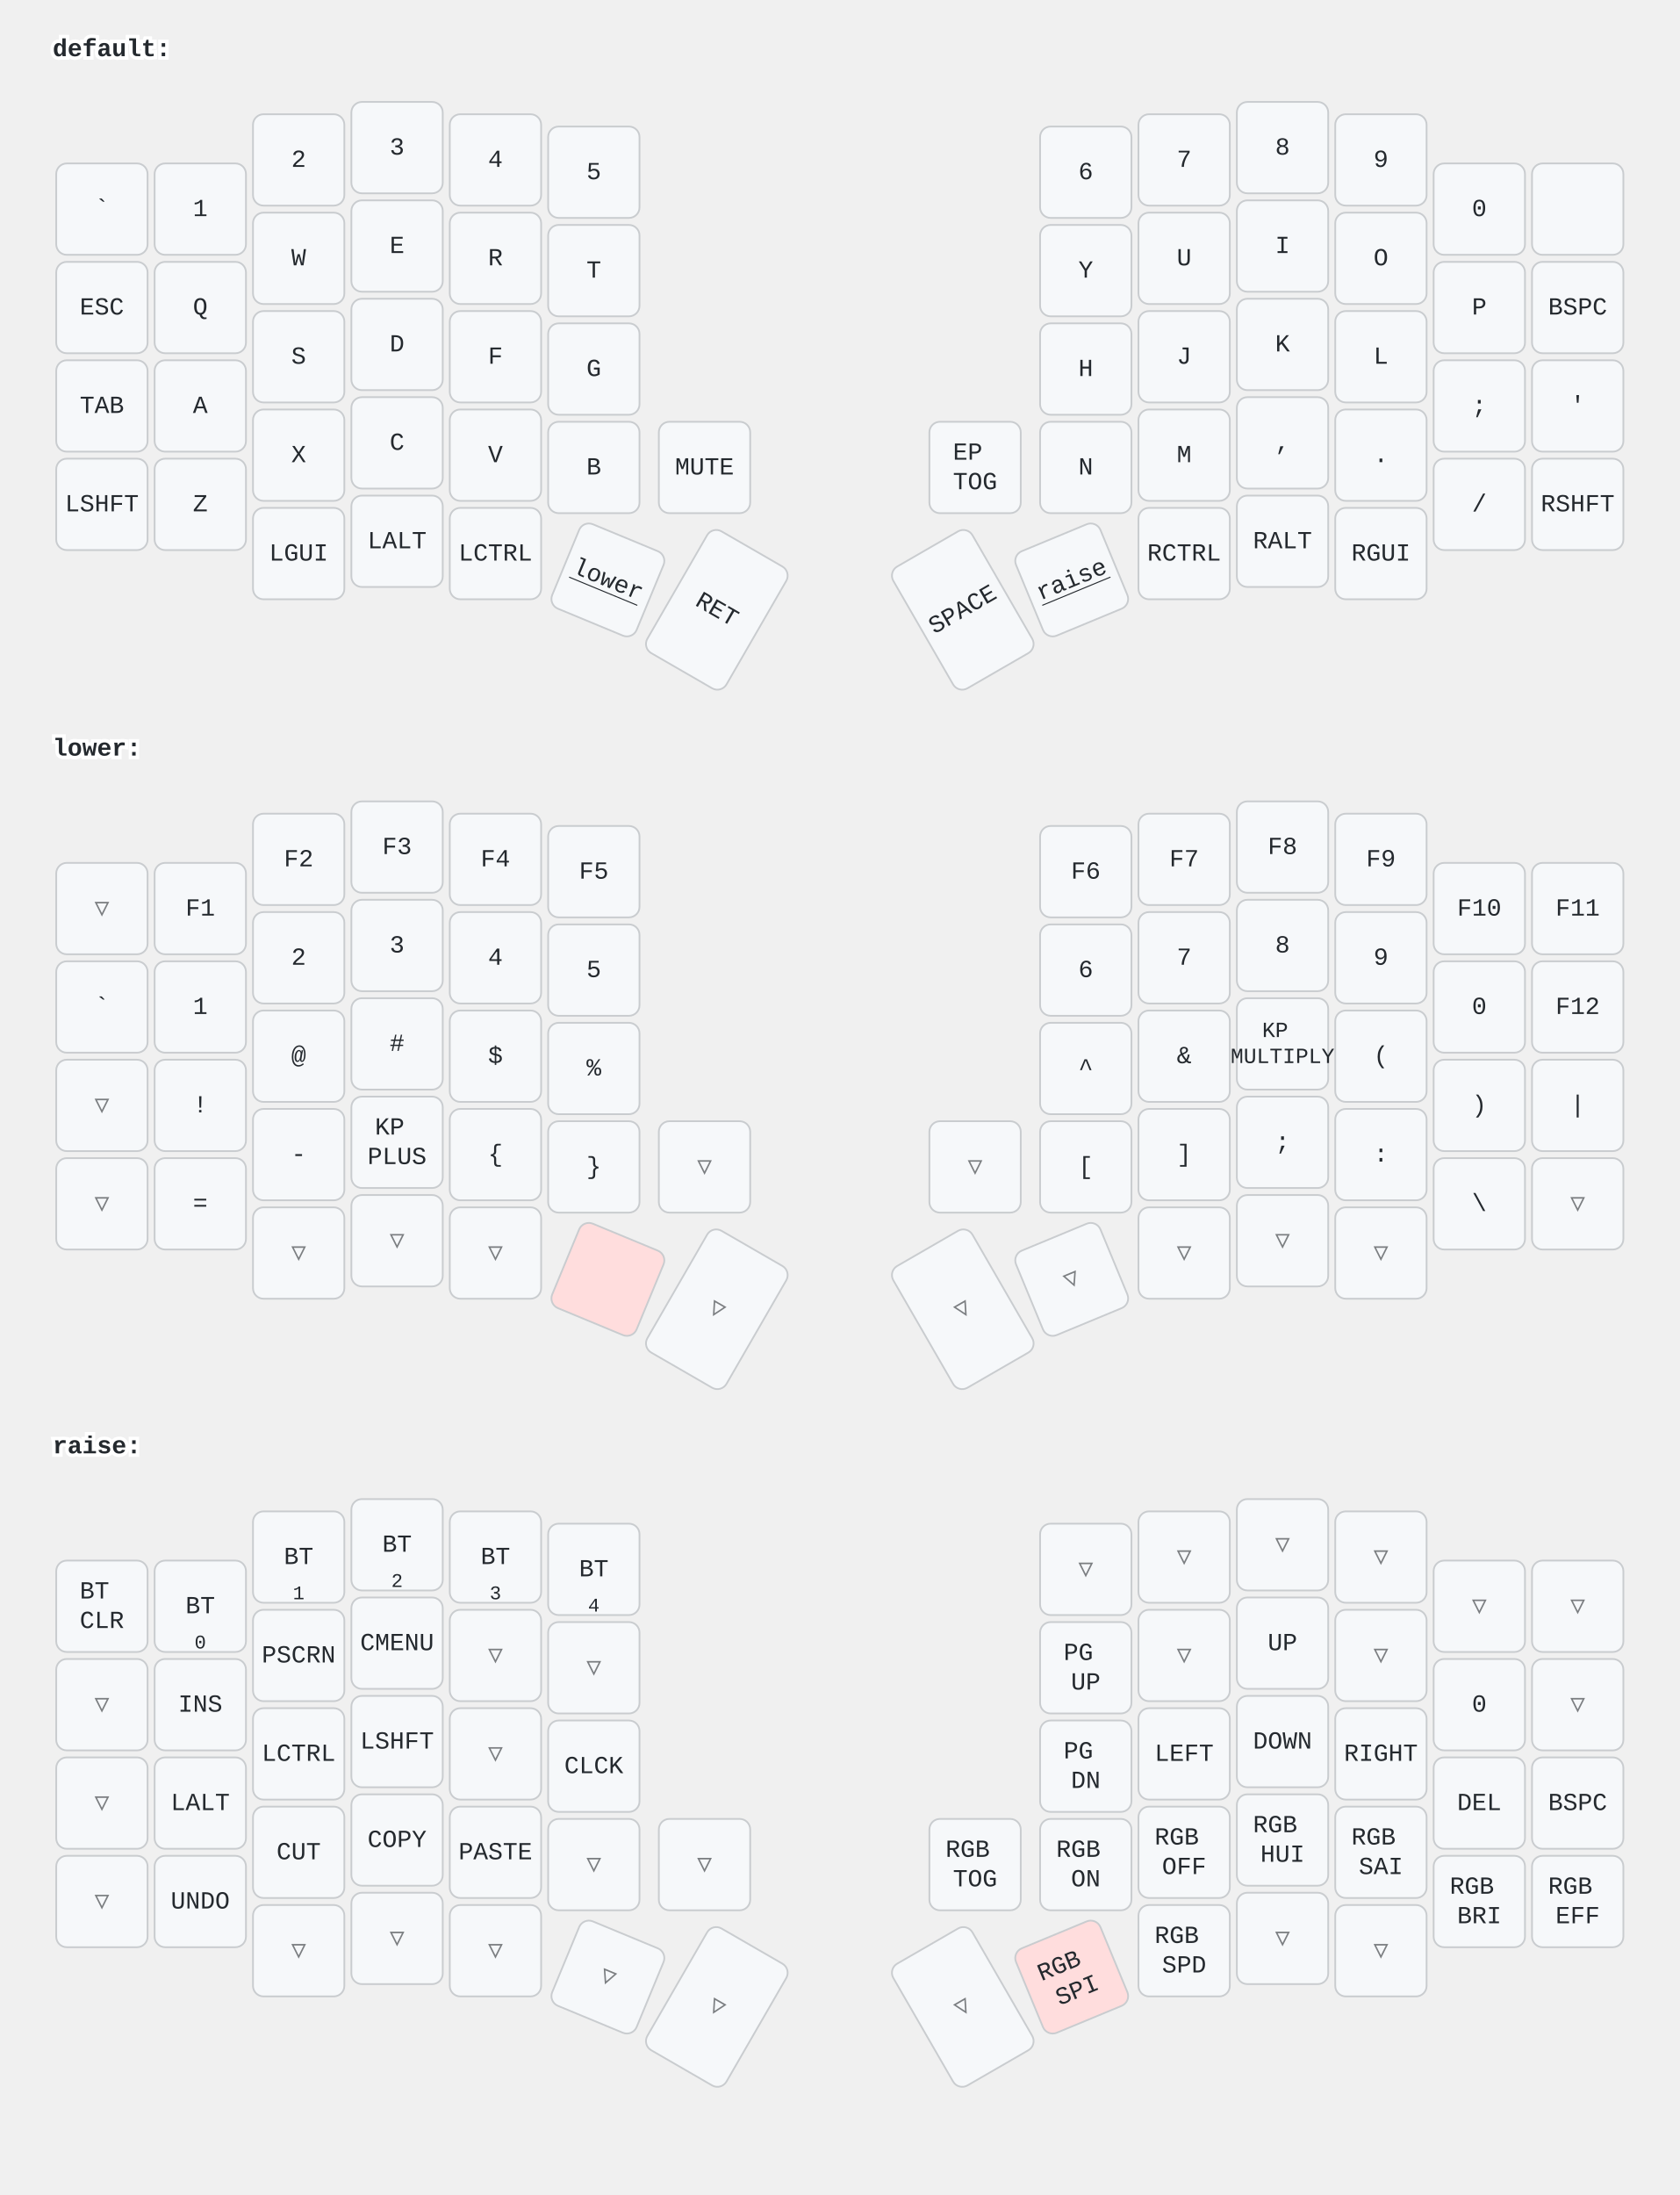
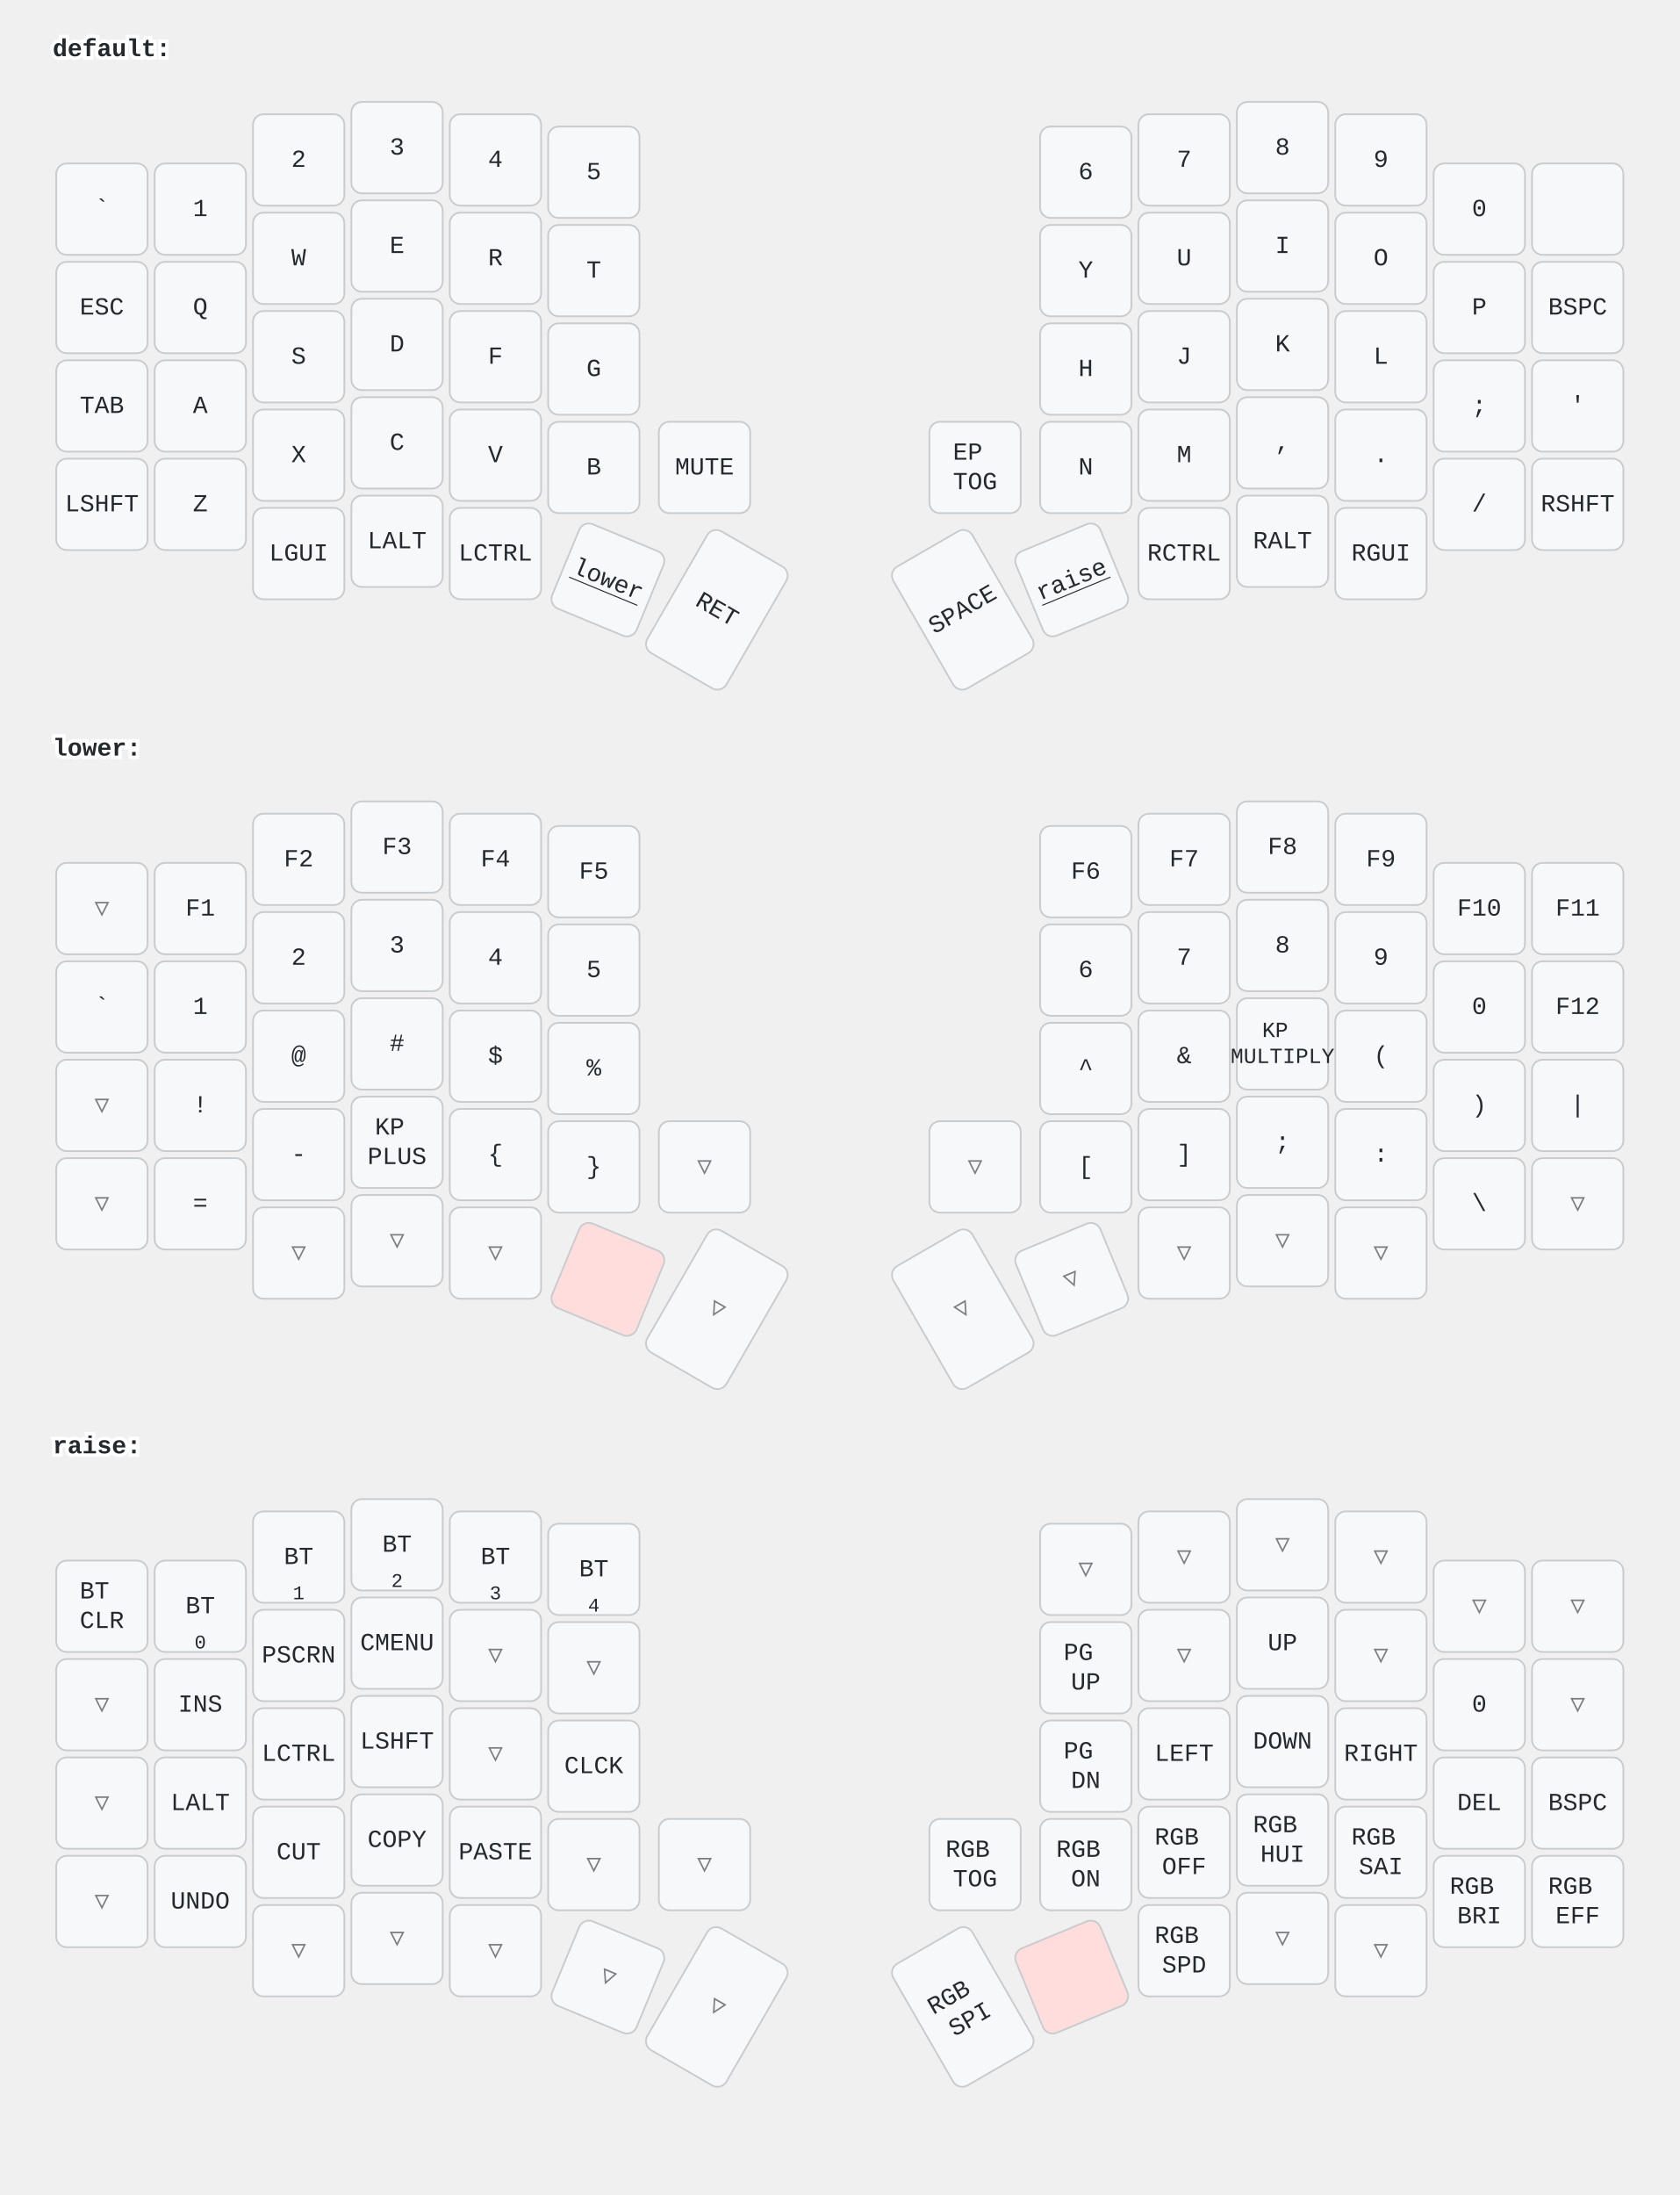
<svg xmlns="http://www.w3.org/2000/svg" width="956" height="1249" viewBox="0 0 956 1249" class="keymap">
  <style>/* inherit to force styles through use tags */
svg path {
    fill: inherit;
}

/* font and background color specifications */
svg.keymap {
    font-family: SFMono-Regular,Consolas,Liberation Mono,Menlo,monospace;
    font-size: 14px;
    font-kerning: normal;
    text-rendering: optimizeLegibility;
    fill: #24292e;
}

/* default key styling */
rect.key {
    fill: #f6f8fa;
}

rect.key, rect.combo {
    stroke: #c9cccf;
    stroke-width: 1;
}

/* default key side styling, only used is draw_key_sides is set */
rect.side {
    filter: brightness(90%);
}

/* color accent for combo boxes */
rect.combo, rect.combo-separate {
    fill: #cdf;
}

/* color accent for held keys */
rect.held, rect.combo.held {
    fill: #fdd;
}

/* color accent for ghost (optional) keys */
rect.ghost, rect.combo.ghost {
    stroke-dasharray: 4, 4;
    stroke-width: 2;
}

text {
    text-anchor: middle;
    dominant-baseline: middle;
}

/* styling for layer labels */
text.label {
    font-weight: bold;
    text-anchor: start;
    stroke: white;
    stroke-width: 4;
    paint-order: stroke;
}

/* styling for optional footer */
text.footer {
    text-anchor: end;
    dominant-baseline: auto;
    stroke: white;
    stroke-width: 4;
    paint-order: stroke;
}

/* styling for combo tap, and key non-tap label text */
text.combo, text.hold, text.shifted, text.left, text.right {
    font-size: 11px;
}

text.hold {
    text-anchor: middle;
    dominant-baseline: auto;
}

text.shifted {
    text-anchor: middle;
    dominant-baseline: hanging;
}

text.left {
    text-anchor: start;
}

text.right {
    text-anchor: end;
}

text.layer-activator {
    text-decoration: underline;
}

/* styling for hold/shifted label text in combo box */
text.combo.hold, text.combo.shifted, text.combo.left, text.combo.right {
    font-size: 8px;
}

/* lighter symbol for transparent keys */
text.trans {
    fill: #7b7e81;
}

/* styling for combo dendrons */
path.combo {
    stroke-width: 1;
    stroke: gray;
    fill: none;
}

/* Start Tabler Icons Cleanup */
/* cannot use height/width with glyphs */
.icon-tabler &gt; path {
    fill: inherit;
    stroke: inherit;
    stroke-width: 2;
}
/* hide tabler's default box */
.icon-tabler &gt; path[stroke="none"][fill="none"] {
    visibility: hidden;
}
/* End Tabler Icons Cleanup */

@media (prefers-color-scheme: dark) {
svg.keymap { fill: #d1d6db; }
rect.key { fill: #3f4750; }
rect.key, rect.combo { stroke: #60666c; }
rect.combo, rect.combo-separate { fill: #1f3d7a; }
rect.held, rect.combo.held { fill: #854747; }
text.label, text.footer { stroke: black; }
text.trans { fill: #7e8184; }
path.combo { stroke: #7f7f7f; }

}</style>
  <g transform="translate(30, 0)" class="layer-default">
    <text x="0" y="28" class="label" id="default">default:</text>
    <g transform="translate(0, 56)">
      <g transform="translate(28, 63)" class="key keypos-0">
        <rect rx="6" ry="6" x="-26" y="-26" width="52" height="52" class="key" />
        <text x="0" y="0" class="key tap">`</text>
      </g>
      <g transform="translate(84, 63)" class="key keypos-1">
        <rect rx="6" ry="6" x="-26" y="-26" width="52" height="52" class="key" />
        <text x="0" y="0" class="key tap">1</text>
      </g>
      <g transform="translate(140, 35)" class="key keypos-2">
        <rect rx="6" ry="6" x="-26" y="-26" width="52" height="52" class="key" />
        <text x="0" y="0" class="key tap">2</text>
      </g>
      <g transform="translate(196, 28)" class="key keypos-3">
        <rect rx="6" ry="6" x="-26" y="-26" width="52" height="52" class="key" />
        <text x="0" y="0" class="key tap">3</text>
      </g>
      <g transform="translate(252, 35)" class="key keypos-4">
        <rect rx="6" ry="6" x="-26" y="-26" width="52" height="52" class="key" />
        <text x="0" y="0" class="key tap">4</text>
      </g>
      <g transform="translate(308, 42)" class="key keypos-5">
        <rect rx="6" ry="6" x="-26" y="-26" width="52" height="52" class="key" />
        <text x="0" y="0" class="key tap">5</text>
      </g>
      <g transform="translate(588, 42)" class="key keypos-6">
        <rect rx="6" ry="6" x="-26" y="-26" width="52" height="52" class="key" />
        <text x="0" y="0" class="key tap">6</text>
      </g>
      <g transform="translate(644, 35)" class="key keypos-7">
        <rect rx="6" ry="6" x="-26" y="-26" width="52" height="52" class="key" />
        <text x="0" y="0" class="key tap">7</text>
      </g>
      <g transform="translate(700, 28)" class="key keypos-8">
        <rect rx="6" ry="6" x="-26" y="-26" width="52" height="52" class="key" />
        <text x="0" y="0" class="key tap">8</text>
      </g>
      <g transform="translate(756, 35)" class="key keypos-9">
        <rect rx="6" ry="6" x="-26" y="-26" width="52" height="52" class="key" />
        <text x="0" y="0" class="key tap">9</text>
      </g>
      <g transform="translate(812, 63)" class="key keypos-10">
        <rect rx="6" ry="6" x="-26" y="-26" width="52" height="52" class="key" />
        <text x="0" y="0" class="key tap">0</text>
      </g>
      <g transform="translate(868, 63)" class="key keypos-11">
        <rect rx="6" ry="6" x="-26" y="-26" width="52" height="52" class="key" />
      </g>
      <g transform="translate(28, 119)" class="key keypos-12">
        <rect rx="6" ry="6" x="-26" y="-26" width="52" height="52" class="key" />
        <text x="0" y="0" class="key tap">ESC</text>
      </g>
      <g transform="translate(84, 119)" class="key keypos-13">
        <rect rx="6" ry="6" x="-26" y="-26" width="52" height="52" class="key" />
        <text x="0" y="0" class="key tap">Q</text>
      </g>
      <g transform="translate(140, 91)" class="key keypos-14">
        <rect rx="6" ry="6" x="-26" y="-26" width="52" height="52" class="key" />
        <text x="0" y="0" class="key tap">W</text>
      </g>
      <g transform="translate(196, 84)" class="key keypos-15">
        <rect rx="6" ry="6" x="-26" y="-26" width="52" height="52" class="key" />
        <text x="0" y="0" class="key tap">E</text>
      </g>
      <g transform="translate(252, 91)" class="key keypos-16">
        <rect rx="6" ry="6" x="-26" y="-26" width="52" height="52" class="key" />
        <text x="0" y="0" class="key tap">R</text>
      </g>
      <g transform="translate(308, 98)" class="key keypos-17">
        <rect rx="6" ry="6" x="-26" y="-26" width="52" height="52" class="key" />
        <text x="0" y="0" class="key tap">T</text>
      </g>
      <g transform="translate(588, 98)" class="key keypos-18">
        <rect rx="6" ry="6" x="-26" y="-26" width="52" height="52" class="key" />
        <text x="0" y="0" class="key tap">Y</text>
      </g>
      <g transform="translate(644, 91)" class="key keypos-19">
        <rect rx="6" ry="6" x="-26" y="-26" width="52" height="52" class="key" />
        <text x="0" y="0" class="key tap">U</text>
      </g>
      <g transform="translate(700, 84)" class="key keypos-20">
        <rect rx="6" ry="6" x="-26" y="-26" width="52" height="52" class="key" />
        <text x="0" y="0" class="key tap">I</text>
      </g>
      <g transform="translate(756, 91)" class="key keypos-21">
        <rect rx="6" ry="6" x="-26" y="-26" width="52" height="52" class="key" />
        <text x="0" y="0" class="key tap">O</text>
      </g>
      <g transform="translate(812, 119)" class="key keypos-22">
        <rect rx="6" ry="6" x="-26" y="-26" width="52" height="52" class="key" />
        <text x="0" y="0" class="key tap">P</text>
      </g>
      <g transform="translate(868, 119)" class="key keypos-23">
        <rect rx="6" ry="6" x="-26" y="-26" width="52" height="52" class="key" />
        <text x="0" y="0" class="key tap">BSPC</text>
      </g>
      <g transform="translate(28, 175)" class="key keypos-24">
        <rect rx="6" ry="6" x="-26" y="-26" width="52" height="52" class="key" />
        <text x="0" y="0" class="key tap">TAB</text>
      </g>
      <g transform="translate(84, 175)" class="key keypos-25">
        <rect rx="6" ry="6" x="-26" y="-26" width="52" height="52" class="key" />
        <text x="0" y="0" class="key tap">A</text>
      </g>
      <g transform="translate(140, 147)" class="key keypos-26">
        <rect rx="6" ry="6" x="-26" y="-26" width="52" height="52" class="key" />
        <text x="0" y="0" class="key tap">S</text>
      </g>
      <g transform="translate(196, 140)" class="key keypos-27">
        <rect rx="6" ry="6" x="-26" y="-26" width="52" height="52" class="key" />
        <text x="0" y="0" class="key tap">D</text>
      </g>
      <g transform="translate(252, 147)" class="key keypos-28">
        <rect rx="6" ry="6" x="-26" y="-26" width="52" height="52" class="key" />
        <text x="0" y="0" class="key tap">F</text>
      </g>
      <g transform="translate(308, 154)" class="key keypos-29">
        <rect rx="6" ry="6" x="-26" y="-26" width="52" height="52" class="key" />
        <text x="0" y="0" class="key tap">G</text>
      </g>
      <g transform="translate(588, 154)" class="key keypos-30">
        <rect rx="6" ry="6" x="-26" y="-26" width="52" height="52" class="key" />
        <text x="0" y="0" class="key tap">H</text>
      </g>
      <g transform="translate(644, 147)" class="key keypos-31">
        <rect rx="6" ry="6" x="-26" y="-26" width="52" height="52" class="key" />
        <text x="0" y="0" class="key tap">J</text>
      </g>
      <g transform="translate(700, 140)" class="key keypos-32">
        <rect rx="6" ry="6" x="-26" y="-26" width="52" height="52" class="key" />
        <text x="0" y="0" class="key tap">K</text>
      </g>
      <g transform="translate(756, 147)" class="key keypos-33">
        <rect rx="6" ry="6" x="-26" y="-26" width="52" height="52" class="key" />
        <text x="0" y="0" class="key tap">L</text>
      </g>
      <g transform="translate(812, 175)" class="key keypos-34">
        <rect rx="6" ry="6" x="-26" y="-26" width="52" height="52" class="key" />
        <text x="0" y="0" class="key tap">;</text>
      </g>
      <g transform="translate(868, 175)" class="key keypos-35">
        <rect rx="6" ry="6" x="-26" y="-26" width="52" height="52" class="key" />
        <text x="0" y="0" class="key tap">'</text>
      </g>
      <g transform="translate(28, 231)" class="key keypos-36">
        <rect rx="6" ry="6" x="-26" y="-26" width="52" height="52" class="key" />
        <text x="0" y="0" class="key tap">LSHFT</text>
      </g>
      <g transform="translate(84, 231)" class="key keypos-37">
        <rect rx="6" ry="6" x="-26" y="-26" width="52" height="52" class="key" />
        <text x="0" y="0" class="key tap">Z</text>
      </g>
      <g transform="translate(140, 203)" class="key keypos-38">
        <rect rx="6" ry="6" x="-26" y="-26" width="52" height="52" class="key" />
        <text x="0" y="0" class="key tap">X</text>
      </g>
      <g transform="translate(196, 196)" class="key keypos-39">
        <rect rx="6" ry="6" x="-26" y="-26" width="52" height="52" class="key" />
        <text x="0" y="0" class="key tap">C</text>
      </g>
      <g transform="translate(252, 203)" class="key keypos-40">
        <rect rx="6" ry="6" x="-26" y="-26" width="52" height="52" class="key" />
        <text x="0" y="0" class="key tap">V</text>
      </g>
      <g transform="translate(308, 210)" class="key keypos-41">
        <rect rx="6" ry="6" x="-26" y="-26" width="52" height="52" class="key" />
        <text x="0" y="0" class="key tap">B</text>
      </g>
      <g transform="translate(371, 210)" class="key keypos-42">
        <rect rx="6" ry="6" x="-26" y="-26" width="52" height="52" class="key" />
        <text x="0" y="0" class="key tap">MUTE</text>
      </g>
      <g transform="translate(525, 210)" class="key keypos-43">
        <rect rx="6" ry="6" x="-26" y="-26" width="52" height="52" class="key" />
        <text x="0" y="0" class="key tap">
          <tspan x="0" dy="-0.6em">EP</tspan>
          <tspan x="0" dy="1.2em">TOG</tspan>
        </text>
      </g>
      <g transform="translate(588, 210)" class="key keypos-44">
        <rect rx="6" ry="6" x="-26" y="-26" width="52" height="52" class="key" />
        <text x="0" y="0" class="key tap">N</text>
      </g>
      <g transform="translate(644, 203)" class="key keypos-45">
        <rect rx="6" ry="6" x="-26" y="-26" width="52" height="52" class="key" />
        <text x="0" y="0" class="key tap">M</text>
      </g>
      <g transform="translate(700, 196)" class="key keypos-46">
        <rect rx="6" ry="6" x="-26" y="-26" width="52" height="52" class="key" />
        <text x="0" y="0" class="key tap">,</text>
      </g>
      <g transform="translate(756, 203)" class="key keypos-47">
        <rect rx="6" ry="6" x="-26" y="-26" width="52" height="52" class="key" />
        <text x="0" y="0" class="key tap">.</text>
      </g>
      <g transform="translate(812, 231)" class="key keypos-48">
        <rect rx="6" ry="6" x="-26" y="-26" width="52" height="52" class="key" />
        <text x="0" y="0" class="key tap">/</text>
      </g>
      <g transform="translate(868, 231)" class="key keypos-49">
        <rect rx="6" ry="6" x="-26" y="-26" width="52" height="52" class="key" />
        <text x="0" y="0" class="key tap">RSHFT</text>
      </g>
      <g transform="translate(140, 259)" class="key keypos-50">
        <rect rx="6" ry="6" x="-26" y="-26" width="52" height="52" class="key" />
        <text x="0" y="0" class="key tap">LGUI</text>
      </g>
      <g transform="translate(196, 252)" class="key keypos-51">
        <rect rx="6" ry="6" x="-26" y="-26" width="52" height="52" class="key" />
        <text x="0" y="0" class="key tap">LALT</text>
      </g>
      <g transform="translate(252, 259)" class="key keypos-52">
        <rect rx="6" ry="6" x="-26" y="-26" width="52" height="52" class="key" />
        <text x="0" y="0" class="key tap">LCTRL</text>
      </g>
      <g transform="translate(316, 274) rotate(22.5)" class="key keypos-53">
        <rect rx="6" ry="6" x="-26" y="-26" width="52" height="52" class="key" />
        <a href="#lower">
          <text x="0" y="0" class="key tap layer-activator">lower</text>
        </a>
      </g>
      <g transform="translate(378, 291) rotate(30.0)" class="key keypos-54">
        <rect rx="6" ry="6" x="-26" y="-40" width="52" height="80" class="key" />
        <text x="0" y="0" class="key tap">RET</text>
      </g>
      <g transform="translate(518, 291) rotate(-30.0)" class="key keypos-55">
        <rect rx="6" ry="6" x="-26" y="-40" width="52" height="80" class="key" />
        <text x="0" y="0" class="key tap">SPACE</text>
      </g>
      <g transform="translate(580, 274) rotate(-22.5)" class="key keypos-56">
        <rect rx="6" ry="6" x="-26" y="-26" width="52" height="52" class="key" />
        <a href="#raise">
          <text x="0" y="0" class="key tap layer-activator">raise</text>
        </a>
      </g>
      <g transform="translate(644, 259)" class="key keypos-57">
        <rect rx="6" ry="6" x="-26" y="-26" width="52" height="52" class="key" />
        <text x="0" y="0" class="key tap">RCTRL</text>
      </g>
      <g transform="translate(700, 252)" class="key keypos-58">
        <rect rx="6" ry="6" x="-26" y="-26" width="52" height="52" class="key" />
        <text x="0" y="0" class="key tap">RALT</text>
      </g>
      <g transform="translate(756, 259)" class="key keypos-59">
        <rect rx="6" ry="6" x="-26" y="-26" width="52" height="52" class="key" />
        <text x="0" y="0" class="key tap">RGUI</text>
      </g>
    </g>
  </g>
  <g transform="translate(30, 398)" class="layer-lower">
    <text x="0" y="28" class="label" id="lower">lower:</text>
    <g transform="translate(0, 56)">
      <g transform="translate(28, 63)" class="key trans keypos-0">
        <rect rx="6" ry="6" x="-26" y="-26" width="52" height="52" class="key trans" />
        <text x="0" y="0" class="key trans tap">▽</text>
      </g>
      <g transform="translate(84, 63)" class="key keypos-1">
        <rect rx="6" ry="6" x="-26" y="-26" width="52" height="52" class="key" />
        <text x="0" y="0" class="key tap">F1</text>
      </g>
      <g transform="translate(140, 35)" class="key keypos-2">
        <rect rx="6" ry="6" x="-26" y="-26" width="52" height="52" class="key" />
        <text x="0" y="0" class="key tap">F2</text>
      </g>
      <g transform="translate(196, 28)" class="key keypos-3">
        <rect rx="6" ry="6" x="-26" y="-26" width="52" height="52" class="key" />
        <text x="0" y="0" class="key tap">F3</text>
      </g>
      <g transform="translate(252, 35)" class="key keypos-4">
        <rect rx="6" ry="6" x="-26" y="-26" width="52" height="52" class="key" />
        <text x="0" y="0" class="key tap">F4</text>
      </g>
      <g transform="translate(308, 42)" class="key keypos-5">
        <rect rx="6" ry="6" x="-26" y="-26" width="52" height="52" class="key" />
        <text x="0" y="0" class="key tap">F5</text>
      </g>
      <g transform="translate(588, 42)" class="key keypos-6">
        <rect rx="6" ry="6" x="-26" y="-26" width="52" height="52" class="key" />
        <text x="0" y="0" class="key tap">F6</text>
      </g>
      <g transform="translate(644, 35)" class="key keypos-7">
        <rect rx="6" ry="6" x="-26" y="-26" width="52" height="52" class="key" />
        <text x="0" y="0" class="key tap">F7</text>
      </g>
      <g transform="translate(700, 28)" class="key keypos-8">
        <rect rx="6" ry="6" x="-26" y="-26" width="52" height="52" class="key" />
        <text x="0" y="0" class="key tap">F8</text>
      </g>
      <g transform="translate(756, 35)" class="key keypos-9">
        <rect rx="6" ry="6" x="-26" y="-26" width="52" height="52" class="key" />
        <text x="0" y="0" class="key tap">F9</text>
      </g>
      <g transform="translate(812, 63)" class="key keypos-10">
        <rect rx="6" ry="6" x="-26" y="-26" width="52" height="52" class="key" />
        <text x="0" y="0" class="key tap">F10</text>
      </g>
      <g transform="translate(868, 63)" class="key keypos-11">
        <rect rx="6" ry="6" x="-26" y="-26" width="52" height="52" class="key" />
        <text x="0" y="0" class="key tap">F11</text>
      </g>
      <g transform="translate(28, 119)" class="key keypos-12">
        <rect rx="6" ry="6" x="-26" y="-26" width="52" height="52" class="key" />
        <text x="0" y="0" class="key tap">`</text>
      </g>
      <g transform="translate(84, 119)" class="key keypos-13">
        <rect rx="6" ry="6" x="-26" y="-26" width="52" height="52" class="key" />
        <text x="0" y="0" class="key tap">1</text>
      </g>
      <g transform="translate(140, 91)" class="key keypos-14">
        <rect rx="6" ry="6" x="-26" y="-26" width="52" height="52" class="key" />
        <text x="0" y="0" class="key tap">2</text>
      </g>
      <g transform="translate(196, 84)" class="key keypos-15">
        <rect rx="6" ry="6" x="-26" y="-26" width="52" height="52" class="key" />
        <text x="0" y="0" class="key tap">3</text>
      </g>
      <g transform="translate(252, 91)" class="key keypos-16">
        <rect rx="6" ry="6" x="-26" y="-26" width="52" height="52" class="key" />
        <text x="0" y="0" class="key tap">4</text>
      </g>
      <g transform="translate(308, 98)" class="key keypos-17">
        <rect rx="6" ry="6" x="-26" y="-26" width="52" height="52" class="key" />
        <text x="0" y="0" class="key tap">5</text>
      </g>
      <g transform="translate(588, 98)" class="key keypos-18">
        <rect rx="6" ry="6" x="-26" y="-26" width="52" height="52" class="key" />
        <text x="0" y="0" class="key tap">6</text>
      </g>
      <g transform="translate(644, 91)" class="key keypos-19">
        <rect rx="6" ry="6" x="-26" y="-26" width="52" height="52" class="key" />
        <text x="0" y="0" class="key tap">7</text>
      </g>
      <g transform="translate(700, 84)" class="key keypos-20">
        <rect rx="6" ry="6" x="-26" y="-26" width="52" height="52" class="key" />
        <text x="0" y="0" class="key tap">8</text>
      </g>
      <g transform="translate(756, 91)" class="key keypos-21">
        <rect rx="6" ry="6" x="-26" y="-26" width="52" height="52" class="key" />
        <text x="0" y="0" class="key tap">9</text>
      </g>
      <g transform="translate(812, 119)" class="key keypos-22">
        <rect rx="6" ry="6" x="-26" y="-26" width="52" height="52" class="key" />
        <text x="0" y="0" class="key tap">0</text>
      </g>
      <g transform="translate(868, 119)" class="key keypos-23">
        <rect rx="6" ry="6" x="-26" y="-26" width="52" height="52" class="key" />
        <text x="0" y="0" class="key tap">F12</text>
      </g>
      <g transform="translate(28, 175)" class="key trans keypos-24">
        <rect rx="6" ry="6" x="-26" y="-26" width="52" height="52" class="key trans" />
        <text x="0" y="0" class="key trans tap">▽</text>
      </g>
      <g transform="translate(84, 175)" class="key keypos-25">
        <rect rx="6" ry="6" x="-26" y="-26" width="52" height="52" class="key" />
        <text x="0" y="0" class="key tap">!</text>
      </g>
      <g transform="translate(140, 147)" class="key keypos-26">
        <rect rx="6" ry="6" x="-26" y="-26" width="52" height="52" class="key" />
        <text x="0" y="0" class="key tap">@</text>
      </g>
      <g transform="translate(196, 140)" class="key keypos-27">
        <rect rx="6" ry="6" x="-26" y="-26" width="52" height="52" class="key" />
        <text x="0" y="0" class="key tap">#</text>
      </g>
      <g transform="translate(252, 147)" class="key keypos-28">
        <rect rx="6" ry="6" x="-26" y="-26" width="52" height="52" class="key" />
        <text x="0" y="0" class="key tap">$</text>
      </g>
      <g transform="translate(308, 154)" class="key keypos-29">
        <rect rx="6" ry="6" x="-26" y="-26" width="52" height="52" class="key" />
        <text x="0" y="0" class="key tap">%</text>
      </g>
      <g transform="translate(588, 154)" class="key keypos-30">
        <rect rx="6" ry="6" x="-26" y="-26" width="52" height="52" class="key" />
        <text x="0" y="0" class="key tap">^</text>
      </g>
      <g transform="translate(644, 147)" class="key keypos-31">
        <rect rx="6" ry="6" x="-26" y="-26" width="52" height="52" class="key" />
        <text x="0" y="0" class="key tap">&amp;</text>
      </g>
      <g transform="translate(700, 140)" class="key keypos-32">
        <rect rx="6" ry="6" x="-26" y="-26" width="52" height="52" class="key" />
        <text x="0" y="0" class="key tap">
          <tspan x="0" dy="-0.6em" style="font-size: 88%">KP</tspan>
          <tspan x="0" dy="1.2em" style="font-size: 88%">MULTIPLY</tspan>
        </text>
      </g>
      <g transform="translate(756, 147)" class="key keypos-33">
        <rect rx="6" ry="6" x="-26" y="-26" width="52" height="52" class="key" />
        <text x="0" y="0" class="key tap">(</text>
      </g>
      <g transform="translate(812, 175)" class="key keypos-34">
        <rect rx="6" ry="6" x="-26" y="-26" width="52" height="52" class="key" />
        <text x="0" y="0" class="key tap">)</text>
      </g>
      <g transform="translate(868, 175)" class="key keypos-35">
        <rect rx="6" ry="6" x="-26" y="-26" width="52" height="52" class="key" />
        <text x="0" y="0" class="key tap">|</text>
      </g>
      <g transform="translate(28, 231)" class="key trans keypos-36">
        <rect rx="6" ry="6" x="-26" y="-26" width="52" height="52" class="key trans" />
        <text x="0" y="0" class="key trans tap">▽</text>
      </g>
      <g transform="translate(84, 231)" class="key keypos-37">
        <rect rx="6" ry="6" x="-26" y="-26" width="52" height="52" class="key" />
        <text x="0" y="0" class="key tap">=</text>
      </g>
      <g transform="translate(140, 203)" class="key keypos-38">
        <rect rx="6" ry="6" x="-26" y="-26" width="52" height="52" class="key" />
        <text x="0" y="0" class="key tap">-</text>
      </g>
      <g transform="translate(196, 196)" class="key keypos-39">
        <rect rx="6" ry="6" x="-26" y="-26" width="52" height="52" class="key" />
        <text x="0" y="0" class="key tap">
          <tspan x="0" dy="-0.6em">KP</tspan>
          <tspan x="0" dy="1.2em">PLUS</tspan>
        </text>
      </g>
      <g transform="translate(252, 203)" class="key keypos-40">
        <rect rx="6" ry="6" x="-26" y="-26" width="52" height="52" class="key" />
        <text x="0" y="0" class="key tap">{</text>
      </g>
      <g transform="translate(308, 210)" class="key keypos-41">
        <rect rx="6" ry="6" x="-26" y="-26" width="52" height="52" class="key" />
        <text x="0" y="0" class="key tap">}</text>
      </g>
      <g transform="translate(371, 210)" class="key trans keypos-42">
        <rect rx="6" ry="6" x="-26" y="-26" width="52" height="52" class="key trans" />
        <text x="0" y="0" class="key trans tap">▽</text>
      </g>
      <g transform="translate(525, 210)" class="key trans keypos-43">
        <rect rx="6" ry="6" x="-26" y="-26" width="52" height="52" class="key trans" />
        <text x="0" y="0" class="key trans tap">▽</text>
      </g>
      <g transform="translate(588, 210)" class="key keypos-44">
        <rect rx="6" ry="6" x="-26" y="-26" width="52" height="52" class="key" />
        <text x="0" y="0" class="key tap">[</text>
      </g>
      <g transform="translate(644, 203)" class="key keypos-45">
        <rect rx="6" ry="6" x="-26" y="-26" width="52" height="52" class="key" />
        <text x="0" y="0" class="key tap">]</text>
      </g>
      <g transform="translate(700, 196)" class="key keypos-46">
        <rect rx="6" ry="6" x="-26" y="-26" width="52" height="52" class="key" />
        <text x="0" y="0" class="key tap">;</text>
      </g>
      <g transform="translate(756, 203)" class="key keypos-47">
        <rect rx="6" ry="6" x="-26" y="-26" width="52" height="52" class="key" />
        <text x="0" y="0" class="key tap">:</text>
      </g>
      <g transform="translate(812, 231)" class="key keypos-48">
        <rect rx="6" ry="6" x="-26" y="-26" width="52" height="52" class="key" />
        <text x="0" y="0" class="key tap">\</text>
      </g>
      <g transform="translate(868, 231)" class="key trans keypos-49">
        <rect rx="6" ry="6" x="-26" y="-26" width="52" height="52" class="key trans" />
        <text x="0" y="0" class="key trans tap">▽</text>
      </g>
      <g transform="translate(140, 259)" class="key trans keypos-50">
        <rect rx="6" ry="6" x="-26" y="-26" width="52" height="52" class="key trans" />
        <text x="0" y="0" class="key trans tap">▽</text>
      </g>
      <g transform="translate(196, 252)" class="key trans keypos-51">
        <rect rx="6" ry="6" x="-26" y="-26" width="52" height="52" class="key trans" />
        <text x="0" y="0" class="key trans tap">▽</text>
      </g>
      <g transform="translate(252, 259)" class="key trans keypos-52">
        <rect rx="6" ry="6" x="-26" y="-26" width="52" height="52" class="key trans" />
        <text x="0" y="0" class="key trans tap">▽</text>
      </g>
      <g transform="translate(316, 274) rotate(22.5)" class="key held keypos-53">
        <rect rx="6" ry="6" x="-26" y="-26" width="52" height="52" class="key held" />
      </g>
      <g transform="translate(378, 291) rotate(30.0)" class="key trans keypos-54">
        <rect rx="6" ry="6" x="-26" y="-40" width="52" height="80" class="key trans" />
        <text x="0" y="0" class="key trans tap">▽</text>
      </g>
      <g transform="translate(518, 291) rotate(-30.0)" class="key trans keypos-55">
        <rect rx="6" ry="6" x="-26" y="-40" width="52" height="80" class="key trans" />
        <text x="0" y="0" class="key trans tap">▽</text>
      </g>
      <g transform="translate(580, 274) rotate(-22.5)" class="key trans keypos-56">
        <rect rx="6" ry="6" x="-26" y="-26" width="52" height="52" class="key trans" />
        <text x="0" y="0" class="key trans tap">▽</text>
      </g>
      <g transform="translate(644, 259)" class="key trans keypos-57">
        <rect rx="6" ry="6" x="-26" y="-26" width="52" height="52" class="key trans" />
        <text x="0" y="0" class="key trans tap">▽</text>
      </g>
      <g transform="translate(700, 252)" class="key trans keypos-58">
        <rect rx="6" ry="6" x="-26" y="-26" width="52" height="52" class="key trans" />
        <text x="0" y="0" class="key trans tap">▽</text>
      </g>
      <g transform="translate(756, 259)" class="key trans keypos-59">
        <rect rx="6" ry="6" x="-26" y="-26" width="52" height="52" class="key trans" />
        <text x="0" y="0" class="key trans tap">▽</text>
      </g>
    </g>
  </g>
  <g transform="translate(30, 795)" class="layer-raise">
    <text x="0" y="28" class="label" id="raise">raise:</text>
    <g transform="translate(0, 56)">
      <g transform="translate(28, 63)" class="key keypos-0">
        <rect rx="6" ry="6" x="-26" y="-26" width="52" height="52" class="key" />
        <text x="0" y="0" class="key tap">
          <tspan x="0" dy="-0.6em">BT</tspan>
          <tspan x="0" dy="1.2em">CLR</tspan>
        </text>
      </g>
      <g transform="translate(84, 63)" class="key keypos-1">
        <rect rx="6" ry="6" x="-26" y="-26" width="52" height="52" class="key" />
        <text x="0" y="0" class="key tap">BT</text>
        <text x="0" y="24" class="key hold">0</text>
      </g>
      <g transform="translate(140, 35)" class="key keypos-2">
        <rect rx="6" ry="6" x="-26" y="-26" width="52" height="52" class="key" />
        <text x="0" y="0" class="key tap">BT</text>
        <text x="0" y="24" class="key hold">1</text>
      </g>
      <g transform="translate(196, 28)" class="key keypos-3">
        <rect rx="6" ry="6" x="-26" y="-26" width="52" height="52" class="key" />
        <text x="0" y="0" class="key tap">BT</text>
        <text x="0" y="24" class="key hold">2</text>
      </g>
      <g transform="translate(252, 35)" class="key keypos-4">
        <rect rx="6" ry="6" x="-26" y="-26" width="52" height="52" class="key" />
        <text x="0" y="0" class="key tap">BT</text>
        <text x="0" y="24" class="key hold">3</text>
      </g>
      <g transform="translate(308, 42)" class="key keypos-5">
        <rect rx="6" ry="6" x="-26" y="-26" width="52" height="52" class="key" />
        <text x="0" y="0" class="key tap">BT</text>
        <text x="0" y="24" class="key hold">4</text>
      </g>
      <g transform="translate(588, 42)" class="key trans keypos-6">
        <rect rx="6" ry="6" x="-26" y="-26" width="52" height="52" class="key trans" />
        <text x="0" y="0" class="key trans tap">▽</text>
      </g>
      <g transform="translate(644, 35)" class="key trans keypos-7">
        <rect rx="6" ry="6" x="-26" y="-26" width="52" height="52" class="key trans" />
        <text x="0" y="0" class="key trans tap">▽</text>
      </g>
      <g transform="translate(700, 28)" class="key trans keypos-8">
        <rect rx="6" ry="6" x="-26" y="-26" width="52" height="52" class="key trans" />
        <text x="0" y="0" class="key trans tap">▽</text>
      </g>
      <g transform="translate(756, 35)" class="key trans keypos-9">
        <rect rx="6" ry="6" x="-26" y="-26" width="52" height="52" class="key trans" />
        <text x="0" y="0" class="key trans tap">▽</text>
      </g>
      <g transform="translate(812, 63)" class="key trans keypos-10">
        <rect rx="6" ry="6" x="-26" y="-26" width="52" height="52" class="key trans" />
        <text x="0" y="0" class="key trans tap">▽</text>
      </g>
      <g transform="translate(868, 63)" class="key trans keypos-11">
        <rect rx="6" ry="6" x="-26" y="-26" width="52" height="52" class="key trans" />
        <text x="0" y="0" class="key trans tap">▽</text>
      </g>
      <g transform="translate(28, 119)" class="key trans keypos-12">
        <rect rx="6" ry="6" x="-26" y="-26" width="52" height="52" class="key trans" />
        <text x="0" y="0" class="key trans tap">▽</text>
      </g>
      <g transform="translate(84, 119)" class="key keypos-13">
        <rect rx="6" ry="6" x="-26" y="-26" width="52" height="52" class="key" />
        <text x="0" y="0" class="key tap">INS</text>
      </g>
      <g transform="translate(140, 91)" class="key keypos-14">
        <rect rx="6" ry="6" x="-26" y="-26" width="52" height="52" class="key" />
        <text x="0" y="0" class="key tap">PSCRN</text>
      </g>
      <g transform="translate(196, 84)" class="key keypos-15">
        <rect rx="6" ry="6" x="-26" y="-26" width="52" height="52" class="key" />
        <text x="0" y="0" class="key tap">CMENU</text>
      </g>
      <g transform="translate(252, 91)" class="key trans keypos-16">
        <rect rx="6" ry="6" x="-26" y="-26" width="52" height="52" class="key trans" />
        <text x="0" y="0" class="key trans tap">▽</text>
      </g>
      <g transform="translate(308, 98)" class="key trans keypos-17">
        <rect rx="6" ry="6" x="-26" y="-26" width="52" height="52" class="key trans" />
        <text x="0" y="0" class="key trans tap">▽</text>
      </g>
      <g transform="translate(588, 98)" class="key keypos-18">
        <rect rx="6" ry="6" x="-26" y="-26" width="52" height="52" class="key" />
        <text x="0" y="0" class="key tap">
          <tspan x="0" dy="-0.6em">PG</tspan>
          <tspan x="0" dy="1.2em">UP</tspan>
        </text>
      </g>
      <g transform="translate(644, 91)" class="key trans keypos-19">
        <rect rx="6" ry="6" x="-26" y="-26" width="52" height="52" class="key trans" />
        <text x="0" y="0" class="key trans tap">▽</text>
      </g>
      <g transform="translate(700, 84)" class="key keypos-20">
        <rect rx="6" ry="6" x="-26" y="-26" width="52" height="52" class="key" />
        <text x="0" y="0" class="key tap">UP</text>
      </g>
      <g transform="translate(756, 91)" class="key trans keypos-21">
        <rect rx="6" ry="6" x="-26" y="-26" width="52" height="52" class="key trans" />
        <text x="0" y="0" class="key trans tap">▽</text>
      </g>
      <g transform="translate(812, 119)" class="key keypos-22">
        <rect rx="6" ry="6" x="-26" y="-26" width="52" height="52" class="key" />
        <text x="0" y="0" class="key tap">0</text>
      </g>
      <g transform="translate(868, 119)" class="key trans keypos-23">
        <rect rx="6" ry="6" x="-26" y="-26" width="52" height="52" class="key trans" />
        <text x="0" y="0" class="key trans tap">▽</text>
      </g>
      <g transform="translate(28, 175)" class="key trans keypos-24">
        <rect rx="6" ry="6" x="-26" y="-26" width="52" height="52" class="key trans" />
        <text x="0" y="0" class="key trans tap">▽</text>
      </g>
      <g transform="translate(84, 175)" class="key keypos-25">
        <rect rx="6" ry="6" x="-26" y="-26" width="52" height="52" class="key" />
        <text x="0" y="0" class="key tap">LALT</text>
      </g>
      <g transform="translate(140, 147)" class="key keypos-26">
        <rect rx="6" ry="6" x="-26" y="-26" width="52" height="52" class="key" />
        <text x="0" y="0" class="key tap">LCTRL</text>
      </g>
      <g transform="translate(196, 140)" class="key keypos-27">
        <rect rx="6" ry="6" x="-26" y="-26" width="52" height="52" class="key" />
        <text x="0" y="0" class="key tap">LSHFT</text>
      </g>
      <g transform="translate(252, 147)" class="key trans keypos-28">
        <rect rx="6" ry="6" x="-26" y="-26" width="52" height="52" class="key trans" />
        <text x="0" y="0" class="key trans tap">▽</text>
      </g>
      <g transform="translate(308, 154)" class="key keypos-29">
        <rect rx="6" ry="6" x="-26" y="-26" width="52" height="52" class="key" />
        <text x="0" y="0" class="key tap">CLCK</text>
      </g>
      <g transform="translate(588, 154)" class="key keypos-30">
        <rect rx="6" ry="6" x="-26" y="-26" width="52" height="52" class="key" />
        <text x="0" y="0" class="key tap">
          <tspan x="0" dy="-0.6em">PG</tspan>
          <tspan x="0" dy="1.2em">DN</tspan>
        </text>
      </g>
      <g transform="translate(644, 147)" class="key keypos-31">
        <rect rx="6" ry="6" x="-26" y="-26" width="52" height="52" class="key" />
        <text x="0" y="0" class="key tap">LEFT</text>
      </g>
      <g transform="translate(700, 140)" class="key keypos-32">
        <rect rx="6" ry="6" x="-26" y="-26" width="52" height="52" class="key" />
        <text x="0" y="0" class="key tap">DOWN</text>
      </g>
      <g transform="translate(756, 147)" class="key keypos-33">
        <rect rx="6" ry="6" x="-26" y="-26" width="52" height="52" class="key" />
        <text x="0" y="0" class="key tap">RIGHT</text>
      </g>
      <g transform="translate(812, 175)" class="key keypos-34">
        <rect rx="6" ry="6" x="-26" y="-26" width="52" height="52" class="key" />
        <text x="0" y="0" class="key tap">DEL</text>
      </g>
      <g transform="translate(868, 175)" class="key keypos-35">
        <rect rx="6" ry="6" x="-26" y="-26" width="52" height="52" class="key" />
        <text x="0" y="0" class="key tap">BSPC</text>
      </g>
      <g transform="translate(28, 231)" class="key trans keypos-36">
        <rect rx="6" ry="6" x="-26" y="-26" width="52" height="52" class="key trans" />
        <text x="0" y="0" class="key trans tap">▽</text>
      </g>
      <g transform="translate(84, 231)" class="key keypos-37">
        <rect rx="6" ry="6" x="-26" y="-26" width="52" height="52" class="key" />
        <text x="0" y="0" class="key tap">UNDO</text>
      </g>
      <g transform="translate(140, 203)" class="key keypos-38">
        <rect rx="6" ry="6" x="-26" y="-26" width="52" height="52" class="key" />
        <text x="0" y="0" class="key tap">CUT</text>
      </g>
      <g transform="translate(196, 196)" class="key keypos-39">
        <rect rx="6" ry="6" x="-26" y="-26" width="52" height="52" class="key" />
        <text x="0" y="0" class="key tap">COPY</text>
      </g>
      <g transform="translate(252, 203)" class="key keypos-40">
        <rect rx="6" ry="6" x="-26" y="-26" width="52" height="52" class="key" />
        <text x="0" y="0" class="key tap">PASTE</text>
      </g>
      <g transform="translate(308, 210)" class="key trans keypos-41">
        <rect rx="6" ry="6" x="-26" y="-26" width="52" height="52" class="key trans" />
        <text x="0" y="0" class="key trans tap">▽</text>
      </g>
      <g transform="translate(371, 210)" class="key trans keypos-42">
        <rect rx="6" ry="6" x="-26" y="-26" width="52" height="52" class="key trans" />
        <text x="0" y="0" class="key trans tap">▽</text>
      </g>
      <g transform="translate(525, 210)" class="key keypos-43">
        <rect rx="6" ry="6" x="-26" y="-26" width="52" height="52" class="key" />
        <text x="0" y="0" class="key tap">
          <tspan x="0" dy="-0.6em">RGB</tspan>
          <tspan x="0" dy="1.2em">TOG</tspan>
        </text>
      </g>
      <g transform="translate(588, 210)" class="key keypos-44">
        <rect rx="6" ry="6" x="-26" y="-26" width="52" height="52" class="key" />
        <text x="0" y="0" class="key tap">
          <tspan x="0" dy="-0.6em">RGB</tspan>
          <tspan x="0" dy="1.2em">ON</tspan>
        </text>
      </g>
      <g transform="translate(644, 203)" class="key keypos-45">
        <rect rx="6" ry="6" x="-26" y="-26" width="52" height="52" class="key" />
        <text x="0" y="0" class="key tap">
          <tspan x="0" dy="-0.6em">RGB</tspan>
          <tspan x="0" dy="1.2em">OFF</tspan>
        </text>
      </g>
      <g transform="translate(700, 196)" class="key keypos-46">
        <rect rx="6" ry="6" x="-26" y="-26" width="52" height="52" class="key" />
        <text x="0" y="0" class="key tap">
          <tspan x="0" dy="-0.6em">RGB</tspan>
          <tspan x="0" dy="1.2em">HUI</tspan>
        </text>
      </g>
      <g transform="translate(756, 203)" class="key keypos-47">
        <rect rx="6" ry="6" x="-26" y="-26" width="52" height="52" class="key" />
        <text x="0" y="0" class="key tap">
          <tspan x="0" dy="-0.6em">RGB</tspan>
          <tspan x="0" dy="1.2em">SAI</tspan>
        </text>
      </g>
      <g transform="translate(812, 231)" class="key keypos-48">
        <rect rx="6" ry="6" x="-26" y="-26" width="52" height="52" class="key" />
        <text x="0" y="0" class="key tap">
          <tspan x="0" dy="-0.6em">RGB</tspan>
          <tspan x="0" dy="1.2em">BRI</tspan>
        </text>
      </g>
      <g transform="translate(868, 231)" class="key keypos-49">
        <rect rx="6" ry="6" x="-26" y="-26" width="52" height="52" class="key" />
        <text x="0" y="0" class="key tap">
          <tspan x="0" dy="-0.6em">RGB</tspan>
          <tspan x="0" dy="1.2em">EFF</tspan>
        </text>
      </g>
      <g transform="translate(140, 259)" class="key trans keypos-50">
        <rect rx="6" ry="6" x="-26" y="-26" width="52" height="52" class="key trans" />
        <text x="0" y="0" class="key trans tap">▽</text>
      </g>
      <g transform="translate(196, 252)" class="key trans keypos-51">
        <rect rx="6" ry="6" x="-26" y="-26" width="52" height="52" class="key trans" />
        <text x="0" y="0" class="key trans tap">▽</text>
      </g>
      <g transform="translate(252, 259)" class="key trans keypos-52">
        <rect rx="6" ry="6" x="-26" y="-26" width="52" height="52" class="key trans" />
        <text x="0" y="0" class="key trans tap">▽</text>
      </g>
      <g transform="translate(316, 274) rotate(22.5)" class="key trans keypos-53">
        <rect rx="6" ry="6" x="-26" y="-26" width="52" height="52" class="key trans" />
        <text x="0" y="0" class="key trans tap">▽</text>
      </g>
      <g transform="translate(378, 291) rotate(30.0)" class="key trans keypos-54">
        <rect rx="6" ry="6" x="-26" y="-40" width="52" height="80" class="key trans" />
        <text x="0" y="0" class="key trans tap">▽</text>
      </g>
-       <g transform="translate(518, 291) rotate(-30.0)" class="key trans keypos-55">
-         <rect rx="6" ry="6" x="-26" y="-40" width="52" height="80" class="key trans" />
-         <text x="0" y="0" class="key trans tap">▽</text>
+       <g transform="translate(518, 291) rotate(-30.0)" class="key keypos-55">
+         <rect rx="6" ry="6" x="-26" y="-40" width="52" height="80" class="key" />
+         <text x="0" y="0" class="key tap">
+           <tspan x="0" dy="-0.6em">RGB</tspan>
+           <tspan x="0" dy="1.2em">SPI</tspan>
+         </text>
      </g>
      <g transform="translate(580, 274) rotate(-22.5)" class="key held keypos-56">
        <rect rx="6" ry="6" x="-26" y="-26" width="52" height="52" class="key held" />
-         <text x="0" y="0" class="key held tap">
-           <tspan x="0" dy="-0.6em">RGB</tspan>
-           <tspan x="0" dy="1.2em">SPI</tspan>
-         </text>
      </g>
      <g transform="translate(644, 259)" class="key keypos-57">
        <rect rx="6" ry="6" x="-26" y="-26" width="52" height="52" class="key" />
        <text x="0" y="0" class="key tap">
          <tspan x="0" dy="-0.6em">RGB</tspan>
          <tspan x="0" dy="1.2em">SPD</tspan>
        </text>
      </g>
      <g transform="translate(700, 252)" class="key trans keypos-58">
        <rect rx="6" ry="6" x="-26" y="-26" width="52" height="52" class="key trans" />
        <text x="0" y="0" class="key trans tap">▽</text>
      </g>
      <g transform="translate(756, 259)" class="key trans keypos-59">
        <rect rx="6" ry="6" x="-26" y="-26" width="52" height="52" class="key trans" />
        <text x="0" y="0" class="key trans tap">▽</text>
      </g>
    </g>
  </g>
</svg>
